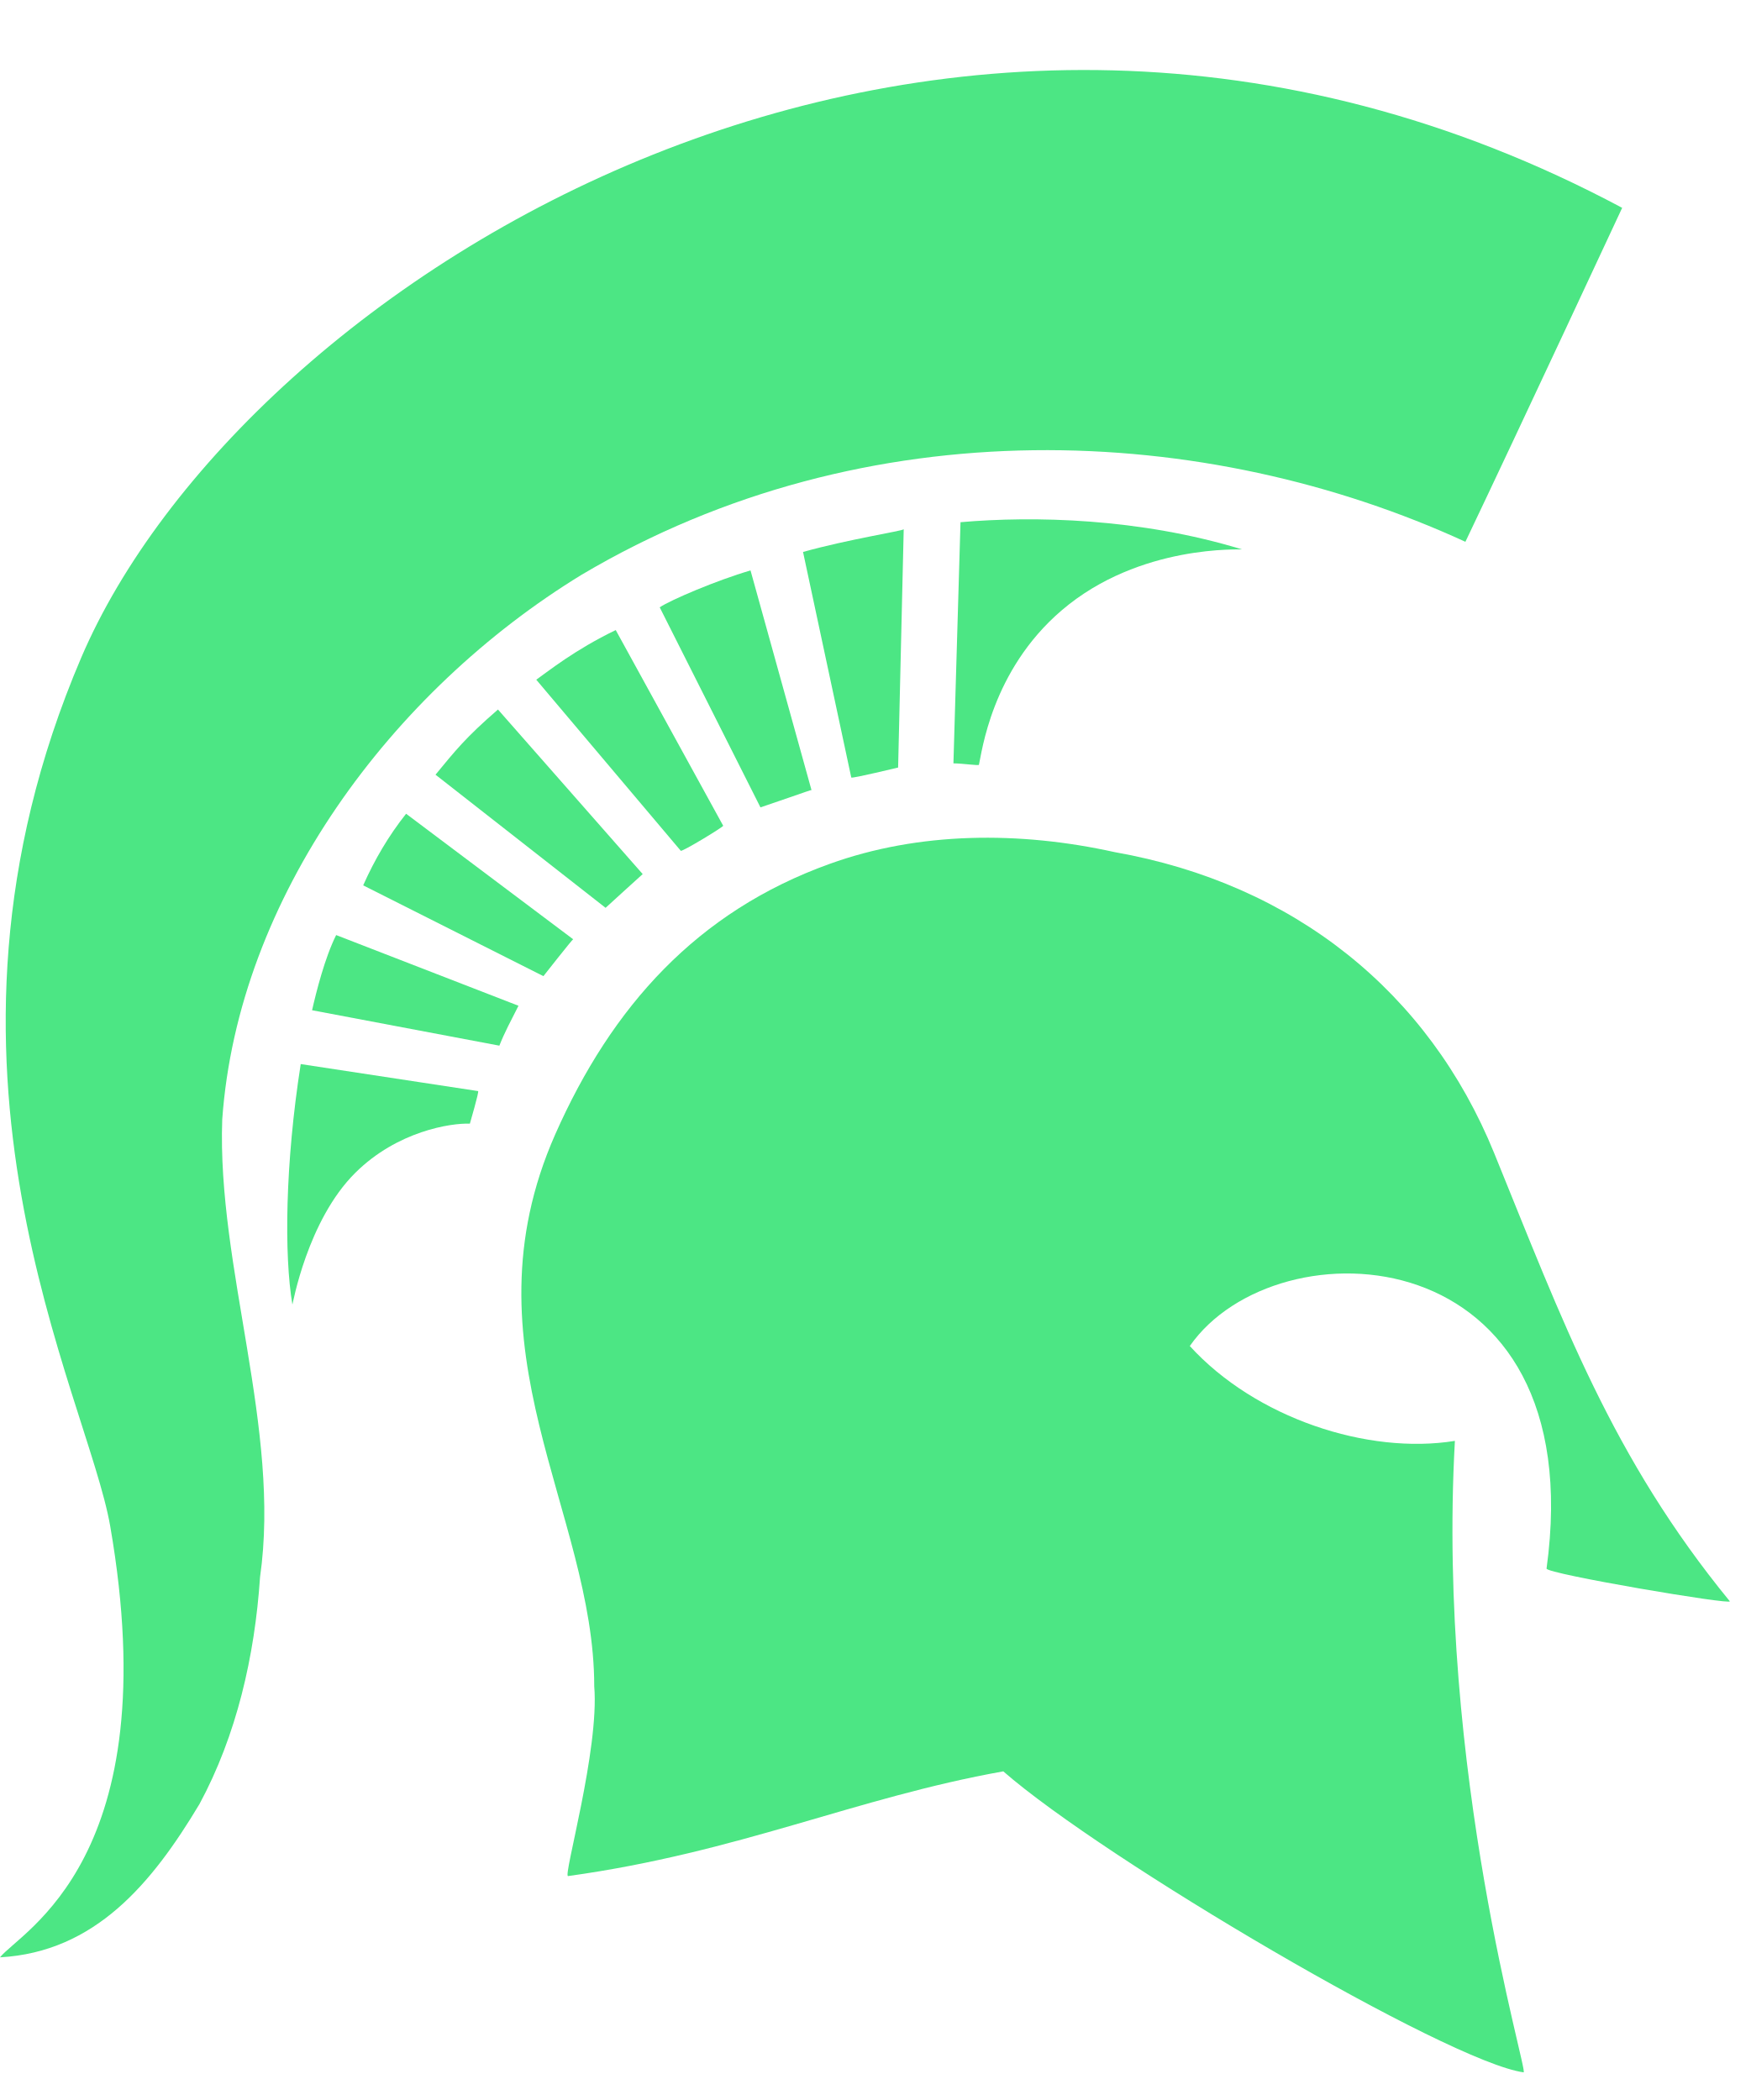
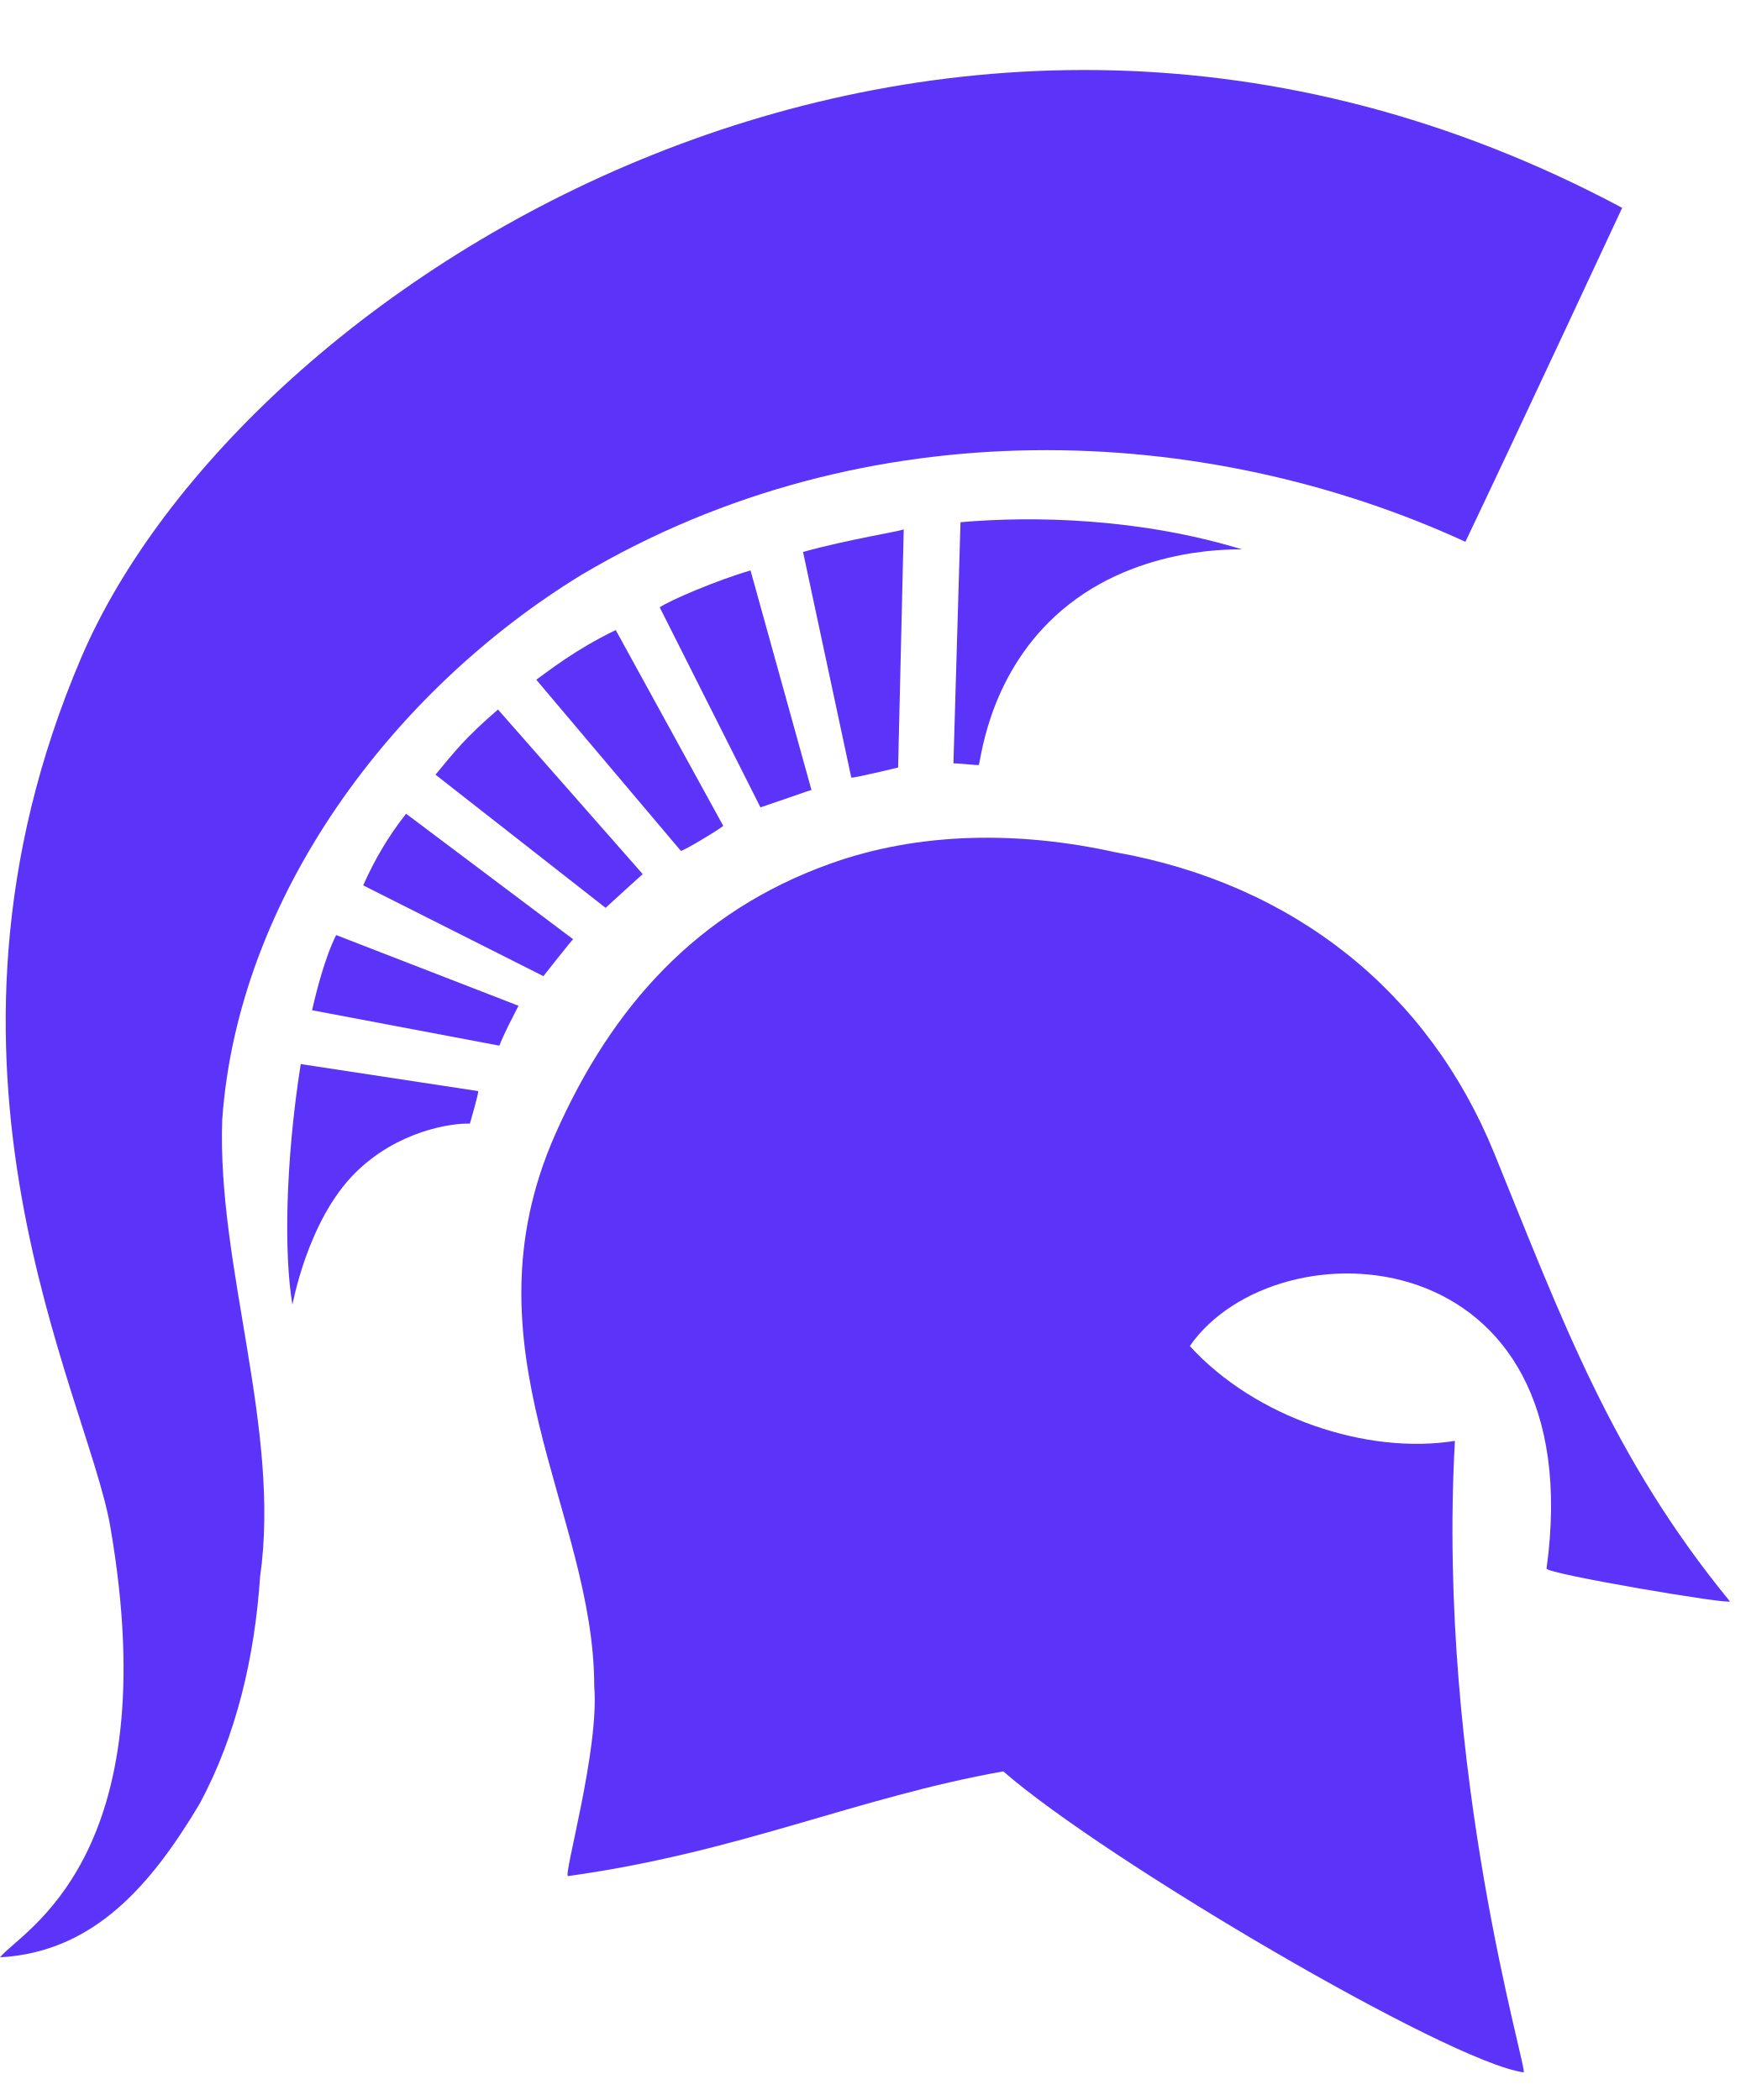
- <svg xmlns="http://www.w3.org/2000/svg" width="25px" height="30px" viewBox="0 0 25 30" version="1.1">
-   <defs />
-   <g id="Page-1" stroke="none" stroke-width="1" fill="none" fill-rule="evenodd">
-     <g id="MSUSpartans_Logo" fill="#4CE684">
-       <g id="Group">
-         <path d="M20.929,7.74 C17.23,6.039 12.382,5.796 8.308,8.21 C5.591,9.871 3.4,12.822 3.174,15.992 C3.098,18.104 4.016,20.417 3.714,22.53 C3.638,23.662 3.378,24.792 2.849,25.772 C2.171,26.905 1.358,27.886 0,27.962 C0.302,27.585 2.398,26.551 1.574,21.802 C1.247,19.919 -1.341,15.249 1.16,9.395 C3.444,4.05 13.326,-2.284 23.168,2.969 C23.168,2.969 21.684,6.157 20.929,7.74 Z" id="Shape" />
-         <path d="M15.919,12.173 C18.483,12.626 20.404,14.174 21.34,16.473 C22.319,18.878 23.023,20.82 24.705,22.875 C24.753,22.935 22.078,22.482 22.088,22.408 C22.742,17.641 18.236,17.444 16.993,19.229 C17.929,20.257 19.534,20.786 20.779,20.584 C20.515,25.318 21.836,29.614 21.76,29.605 C20.687,29.457 15.768,26.562 14.329,25.305 C12.216,25.682 10.56,26.462 8.113,26.801 C8.038,26.811 8.562,24.995 8.487,24.09 C8.487,21.6 6.579,19.266 7.929,16.207 C8.739,14.374 9.96,13.021 11.847,12.342 C13.126,11.88 14.56,11.872 15.919,12.173 Z" id="Shape" />
-         <g transform="translate(4, 7)" id="Shape">
-           <path d="M9.617,3.905 C9.76,3.907 9.977,3.94 9.981,3.926 C10.022,3.761 10.156,2.581 11.162,1.72 C12.281,0.762 13.752,0.857 13.737,0.848 C12.271,0.4 10.761,0.369 9.718,0.46 L9.617,3.905 L9.617,3.905 Z" />
-           <path d="M0.295,8.201 C0.072,9.62 0.057,10.936 0.176,11.636 C0.179,11.646 0.387,10.435 1.076,9.753 C1.676,9.158 2.44,9.042 2.711,9.052 C2.711,9.048 2.847,8.588 2.828,8.587 L0.295,8.201 L0.295,8.201 Z" />
-           <path d="M3.132,7.938 C3.206,7.75 3.296,7.583 3.405,7.368 L0.801,6.358 C0.639,6.682 0.517,7.169 0.457,7.432 L3.132,7.938 L3.132,7.938 Z" />
-           <path d="M3.761,6.945 C3.768,6.936 4.179,6.413 4.186,6.418 L1.8,4.625 C1.551,4.938 1.349,5.283 1.187,5.648 L3.761,6.945 L3.761,6.945 Z" />
-           <path d="M4.649,5.969 C4.662,5.955 5.179,5.487 5.179,5.487 L3.112,3.136 C2.646,3.54 2.504,3.723 2.22,4.067 L4.649,5.969 L4.649,5.969 Z" />
-           <path d="M5.722,5.153 C5.726,5.181 6.316,4.823 6.329,4.797 L4.794,2.001 C4.207,2.284 3.831,2.589 3.659,2.71 L5.722,5.153 L5.722,5.153 Z" />
-           <path d="M6.861,4.534 C7.594,4.285 7.591,4.277 7.591,4.291 L6.719,1.149 C6.233,1.291 5.576,1.572 5.422,1.676 L6.861,4.534 L6.861,4.534 Z" />
-           <path d="M8.158,4.108 C8.184,4.121 8.818,3.966 8.827,3.965 L8.907,0.561 C8.881,0.587 8.117,0.704 7.469,0.885 L8.158,4.108 L8.158,4.108 Z" />
-         </g>
-       </g>
+ <svg xmlns="http://www.w3.org/2000/svg" width="100%" height="100%" viewBox="0 0 25 30" version="1.1" xml:space="preserve" style="fill-rule:evenodd;clip-rule:evenodd;stroke-linejoin:round;stroke-miterlimit:1.414;">
+   <g id="Group">
+     <path id="Shape" d="M20.929,7.74c-3.699,-1.701 -8.547,-1.944 -12.621,0.47c-2.717,1.661 -4.908,4.612 -5.134,7.782c-0.076,2.112 0.842,4.425 0.54,6.538c-0.076,1.132 -0.336,2.262 -0.865,3.242c-0.678,1.133 -1.491,2.114 -2.849,2.19c0.302,-0.377 2.398,-1.411 1.574,-6.16c-0.327,-1.883 -2.915,-6.553 -0.414,-12.407c2.284,-5.345 12.166,-11.679 22.008,-6.426c0,0 -1.484,3.188 -2.239,4.771Z" style="fill:#5c33f9;" />
+     <path id="Shape1" d="M15.919,12.173c2.564,0.453 4.485,2.001 5.421,4.3c0.979,2.405 1.683,4.347 3.365,6.402c0.048,0.06 -2.627,-0.393 -2.617,-0.467c0.654,-4.767 -3.852,-4.964 -5.095,-3.179c0.936,1.028 2.541,1.557 3.786,1.355c-0.264,4.734 1.057,9.03 0.981,9.021c-1.073,-0.148 -5.992,-3.043 -7.431,-4.3c-2.113,0.377 -3.769,1.157 -6.216,1.496c-0.075,0.01 0.449,-1.806 0.374,-2.711c0,-2.49 -1.908,-4.824 -0.558,-7.883c0.81,-1.833 2.031,-3.186 3.918,-3.865c1.279,-0.462 2.713,-0.47 4.072,-0.169Z" style="fill:#5c33f9;" />
+     <g id="Shape2">
+       <path d="M13.617,10.905c0.143,0.002 0.36,0.035 0.364,0.021c0.041,-0.165 0.175,-1.345 1.181,-2.206c1.119,-0.958 2.59,-0.863 2.575,-0.872c-1.466,-0.448 -2.976,-0.479 -4.019,-0.388l-0.101,3.445Z" style="fill:#5c33f9;" />
+       <path d="M4.295,15.201c-0.223,1.419 -0.238,2.735 -0.119,3.435c0.003,0.01 0.211,-1.201 0.9,-1.883c0.6,-0.595 1.364,-0.711 1.635,-0.701c0,-0.004 0.136,-0.464 0.117,-0.465l-2.533,-0.386Z" style="fill:#5c33f9;" />
+       <path d="M7.132,14.938c0.074,-0.188 0.164,-0.355 0.273,-0.57l-2.604,-1.01c-0.162,0.324 -0.284,0.811 -0.344,1.074l2.675,0.506Z" style="fill:#5c33f9;" />
+       <path d="M7.761,13.945c0.007,-0.009 0.418,-0.532 0.425,-0.527l-2.386,-1.793c-0.249,0.313 -0.451,0.658 -0.613,1.023l2.574,1.297Z" style="fill:#5c33f9;" />
+       <path d="M8.649,12.969c0.013,-0.014 0.53,-0.482 0.53,-0.482l-2.067,-2.351c-0.466,0.404 -0.608,0.587 -0.892,0.931l2.429,1.902Z" style="fill:#5c33f9;" />
+       <path d="M9.722,12.153c0.004,0.028 0.594,-0.33 0.607,-0.356l-1.535,-2.796c-0.587,0.283 -0.963,0.588 -1.135,0.709l2.063,2.443Z" style="fill:#5c33f9;" />
+       <path d="M10.861,11.534c0.733,-0.249 0.73,-0.257 0.73,-0.243l-0.872,-3.142c-0.486,0.142 -1.143,0.423 -1.297,0.527l1.439,2.858Z" style="fill:#5c33f9;" />
+       <path d="M12.158,11.108c0.026,0.013 0.66,-0.142 0.669,-0.143l0.08,-3.404c-0.026,0.026 -0.79,0.143 -1.438,0.324l0.689,3.223Z" style="fill:#5c33f9;" />
    </g>
  </g>
</svg>
